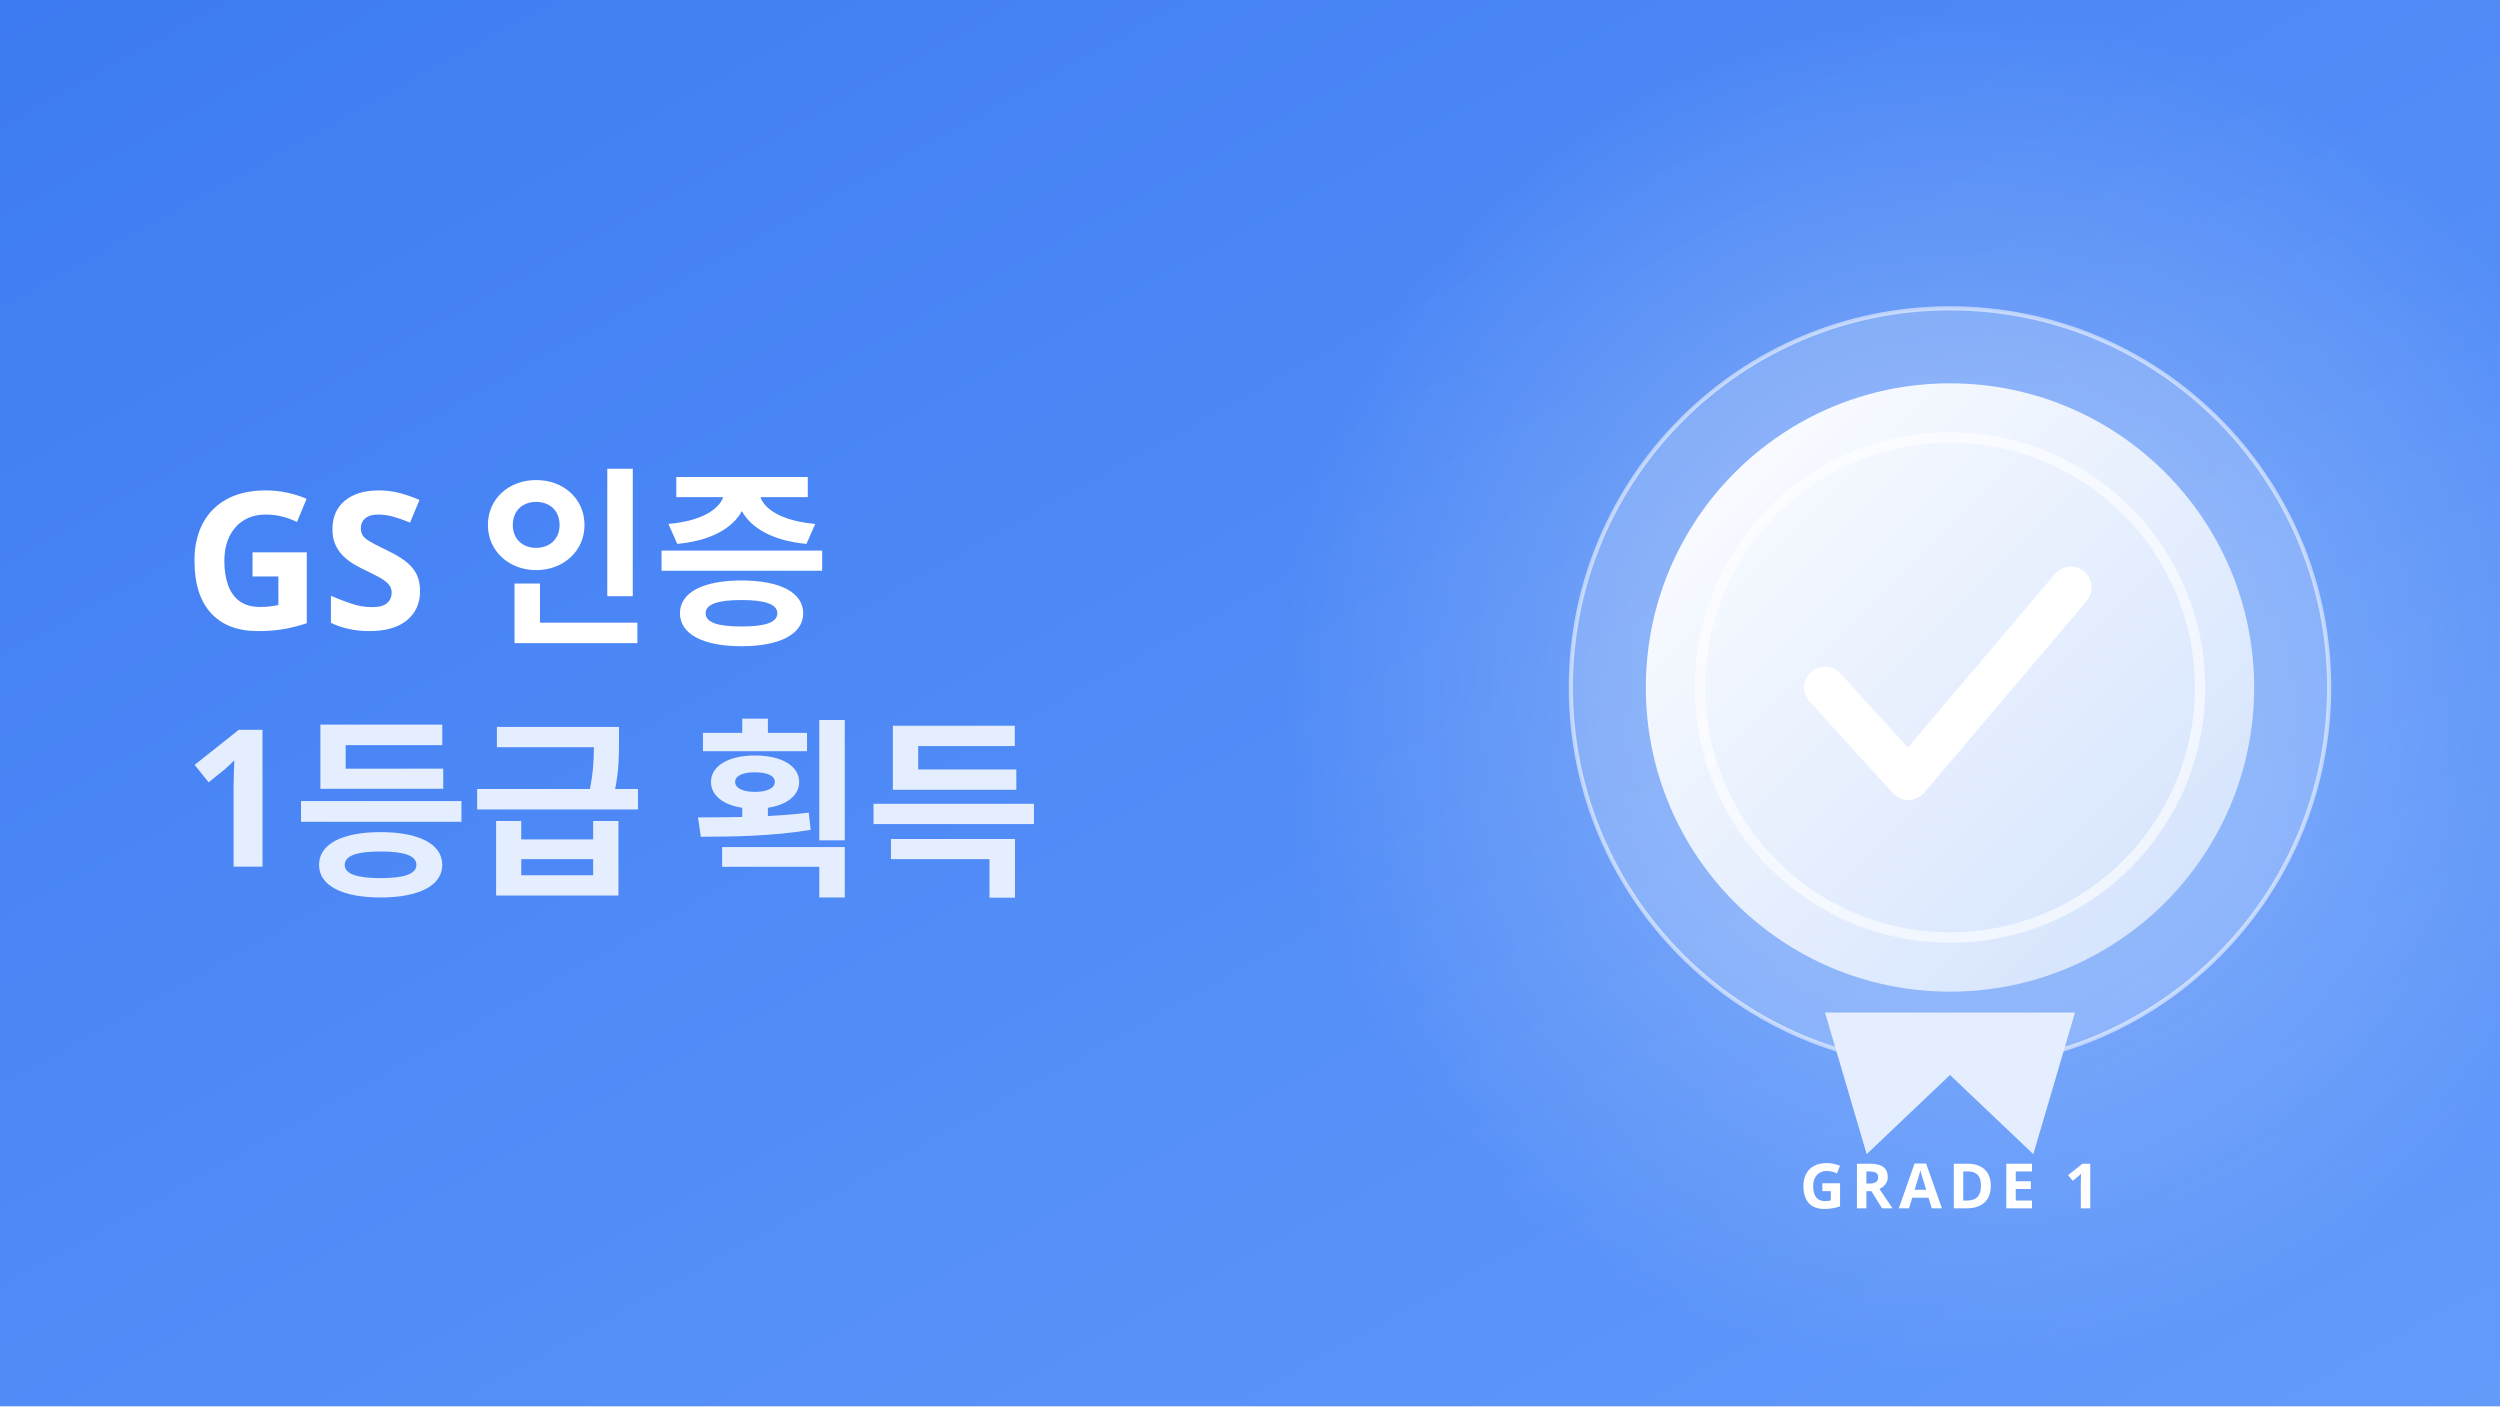
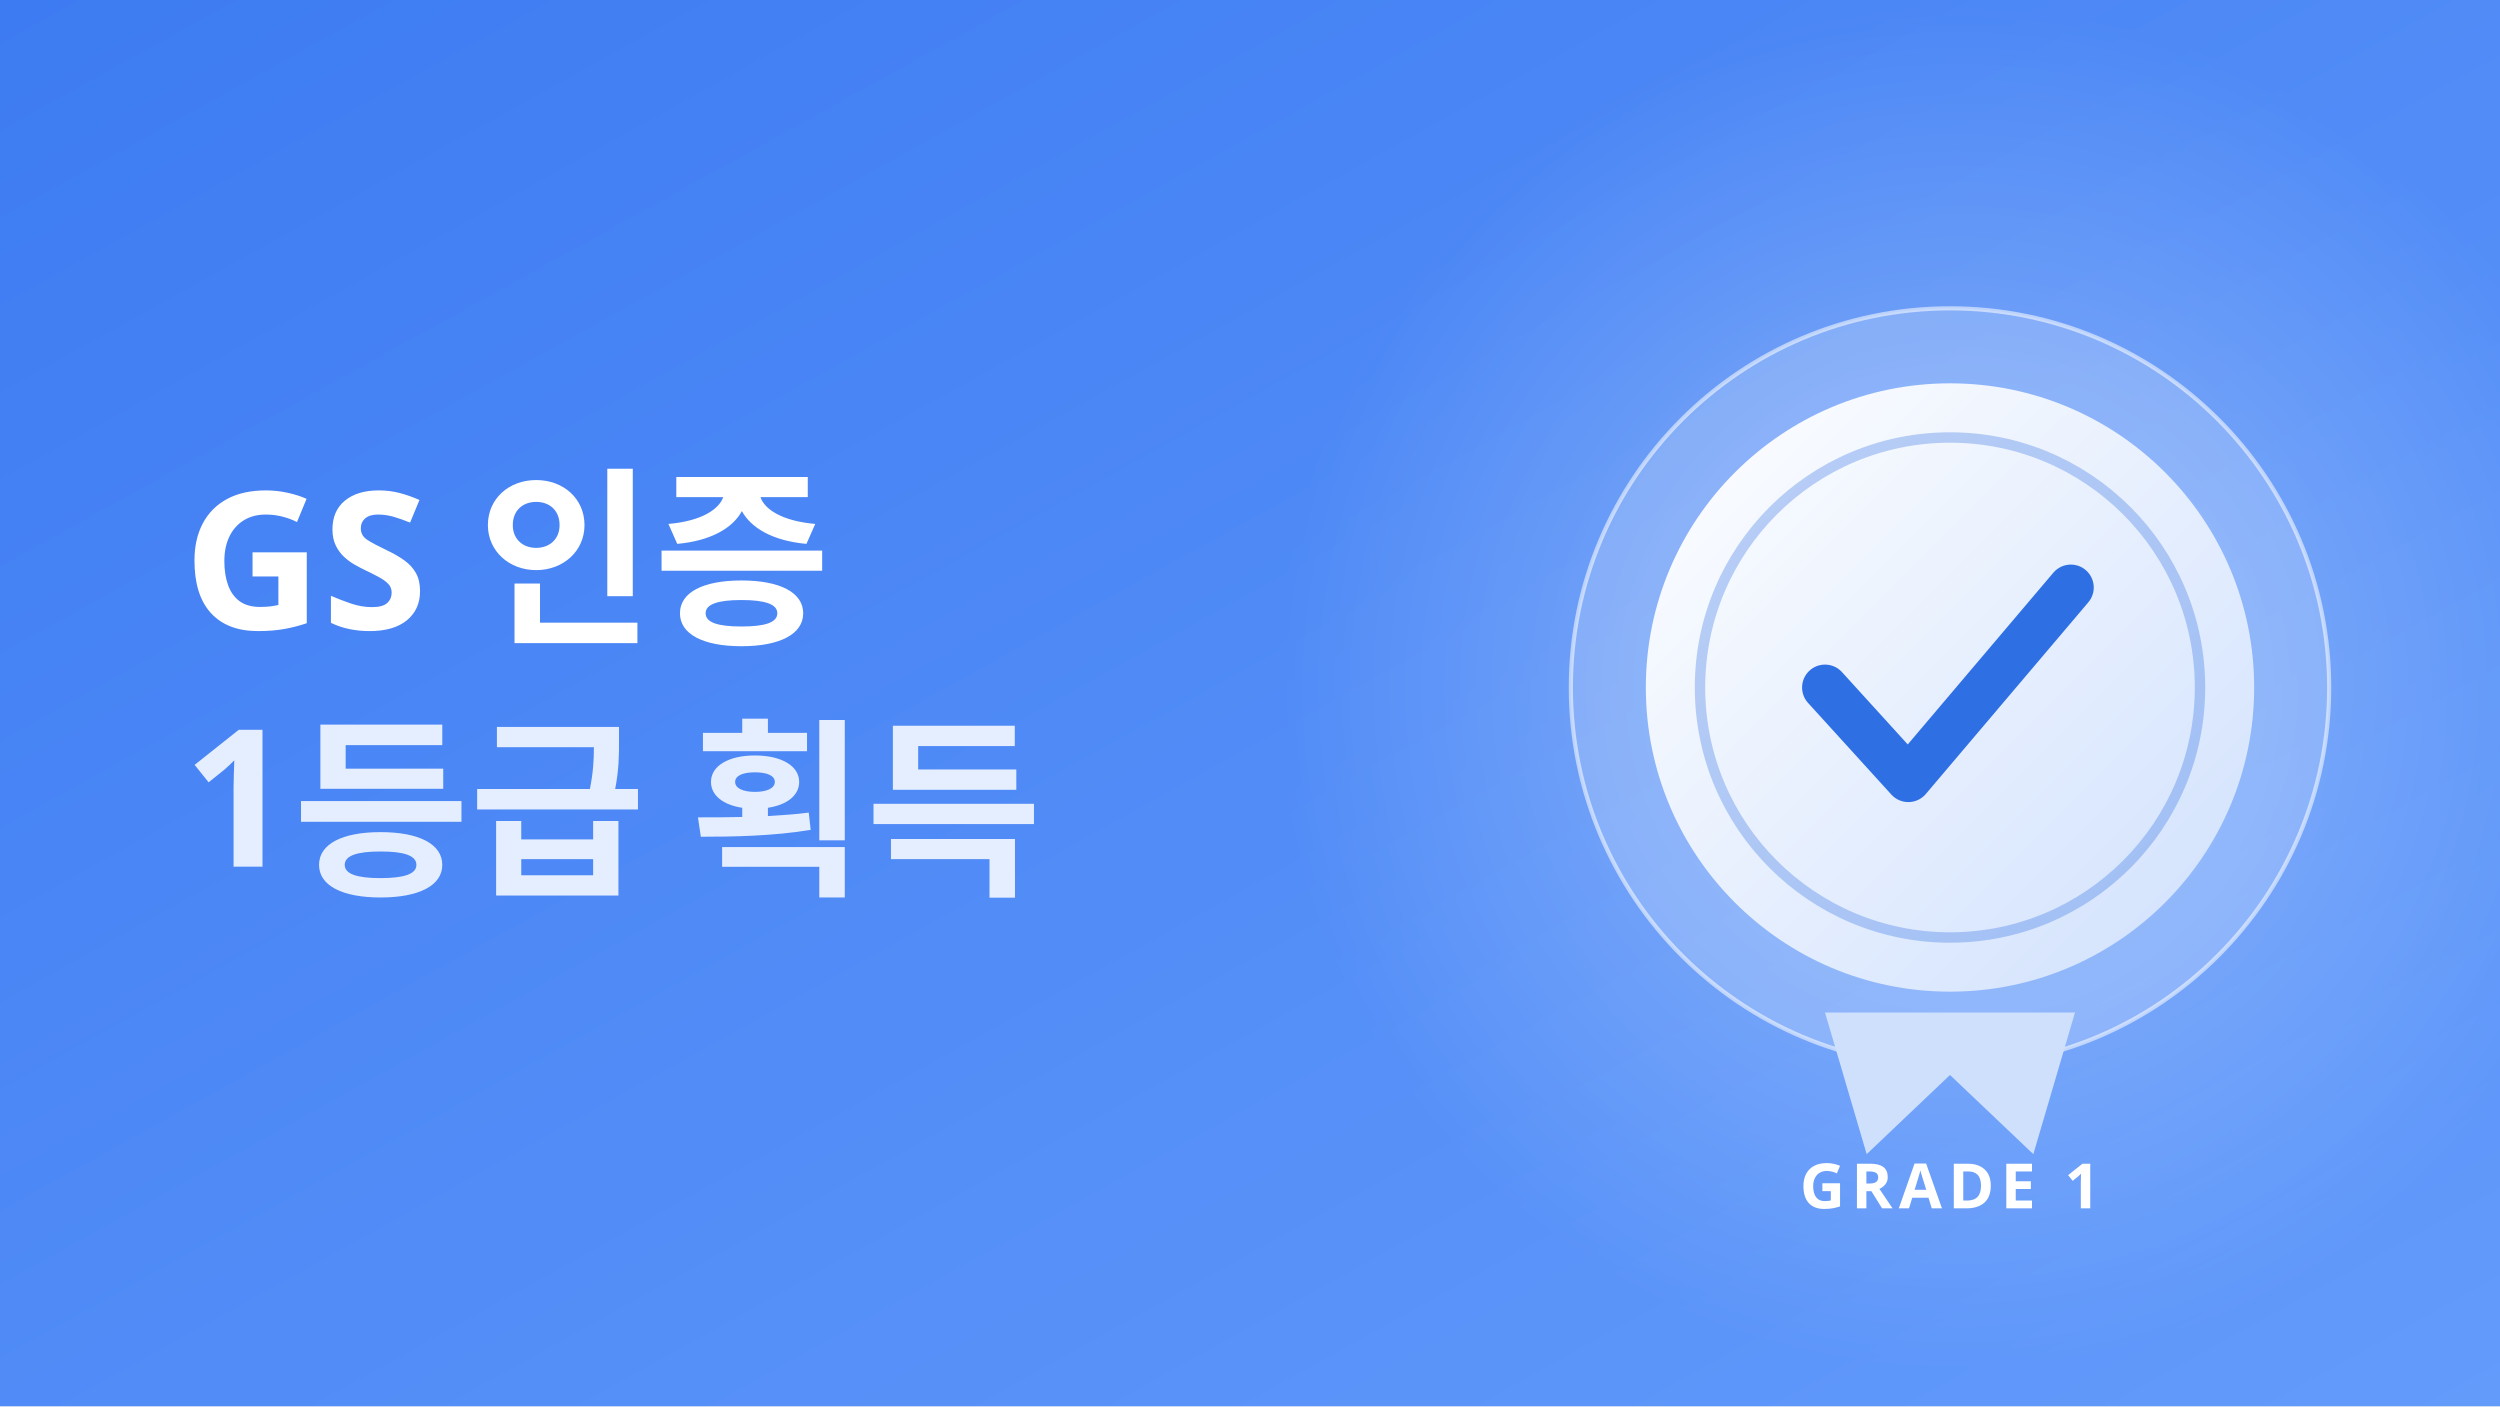
<svg xmlns="http://www.w3.org/2000/svg" viewBox="0 0 1200 675" role="img" aria-label="XGEN GS 인증 1등급 획득 — Enterprise AI Platform 의 소프트웨어 품질 인증">
  <defs>
    <linearGradient id="bg" x1="0" y1="0" x2="1" y2="1">
      <stop offset="0" stop-color="#3d7bf2" />
      <stop offset="1" stop-color="#639bfb" />
    </linearGradient>
    <linearGradient id="badge" x1="0" y1="0" x2="1" y2="1">
      <stop offset="0" stop-color="#ffffff" />
      <stop offset="1" stop-color="#cfe0fd" />
    </linearGradient>
    <radialGradient id="glow" cx="50%" cy="50%" r="50%">
      <stop offset="0" stop-color="#ffffff" stop-opacity="0.34" />
      <stop offset="1" stop-color="#ffffff" stop-opacity="0" />
    </radialGradient>
  </defs>
  <rect width="1200" height="675" fill="url(#bg)" />
  <circle cx="940" cy="330" r="330" fill="url(#glow)" />
  <text x="88" y="302" font-family="Pretendard,'Pretendard Variable','Malgun Gothic','Apple SD Gothic Neo','Noto Sans KR',sans-serif" font-size="92" font-weight="800" fill="#ffffff">GS 인증</text>
  <text x="88" y="416" font-family="Pretendard,'Pretendard Variable','Malgun Gothic','Apple SD Gothic Neo','Noto Sans KR',sans-serif" font-size="92" font-weight="800" fill="#e4eeff">1등급 획득</text>
  <circle cx="936" cy="330" r="182" fill="#ffffff2e" stroke="#ffffff8c" stroke-width="2" />
  <circle cx="936" cy="330" r="146" fill="url(#badge)" />
-   <circle cx="936" cy="330" r="120" fill="none" stroke="#ffffff" stroke-width="5" opacity="0.6" />
-   <path d="M876 330 l40 44 78 -92" fill="none" stroke="#ffffff" stroke-width="20" stroke-linecap="round" stroke-linejoin="round" />
-   <path d="M876 486 l20 68 40 -38 40 38 20 -68 z" fill="#e4eeff" />
+   <circle cx="936" cy="330" r="120" fill="none" stroke="#2f6fe4" stroke-width="5" opacity="0.32" />
+   <path d="M876 330 l40 44 78 -92" fill="none" stroke="#2f6fe4" stroke-width="22" stroke-linecap="round" stroke-linejoin="round" />
+   <path d="M876 486 l20 68 40 -38 40 38 20 -68 z" fill="#cfe0fd" />
  <text x="936" y="580" text-anchor="middle" font-family="Pretendard,'Pretendard Variable','Malgun Gothic','Apple SD Gothic Neo','Noto Sans KR',sans-serif" font-size="30" font-weight="800" letter-spacing="3" fill="#ffffff">GRADE 1</text>
</svg>
